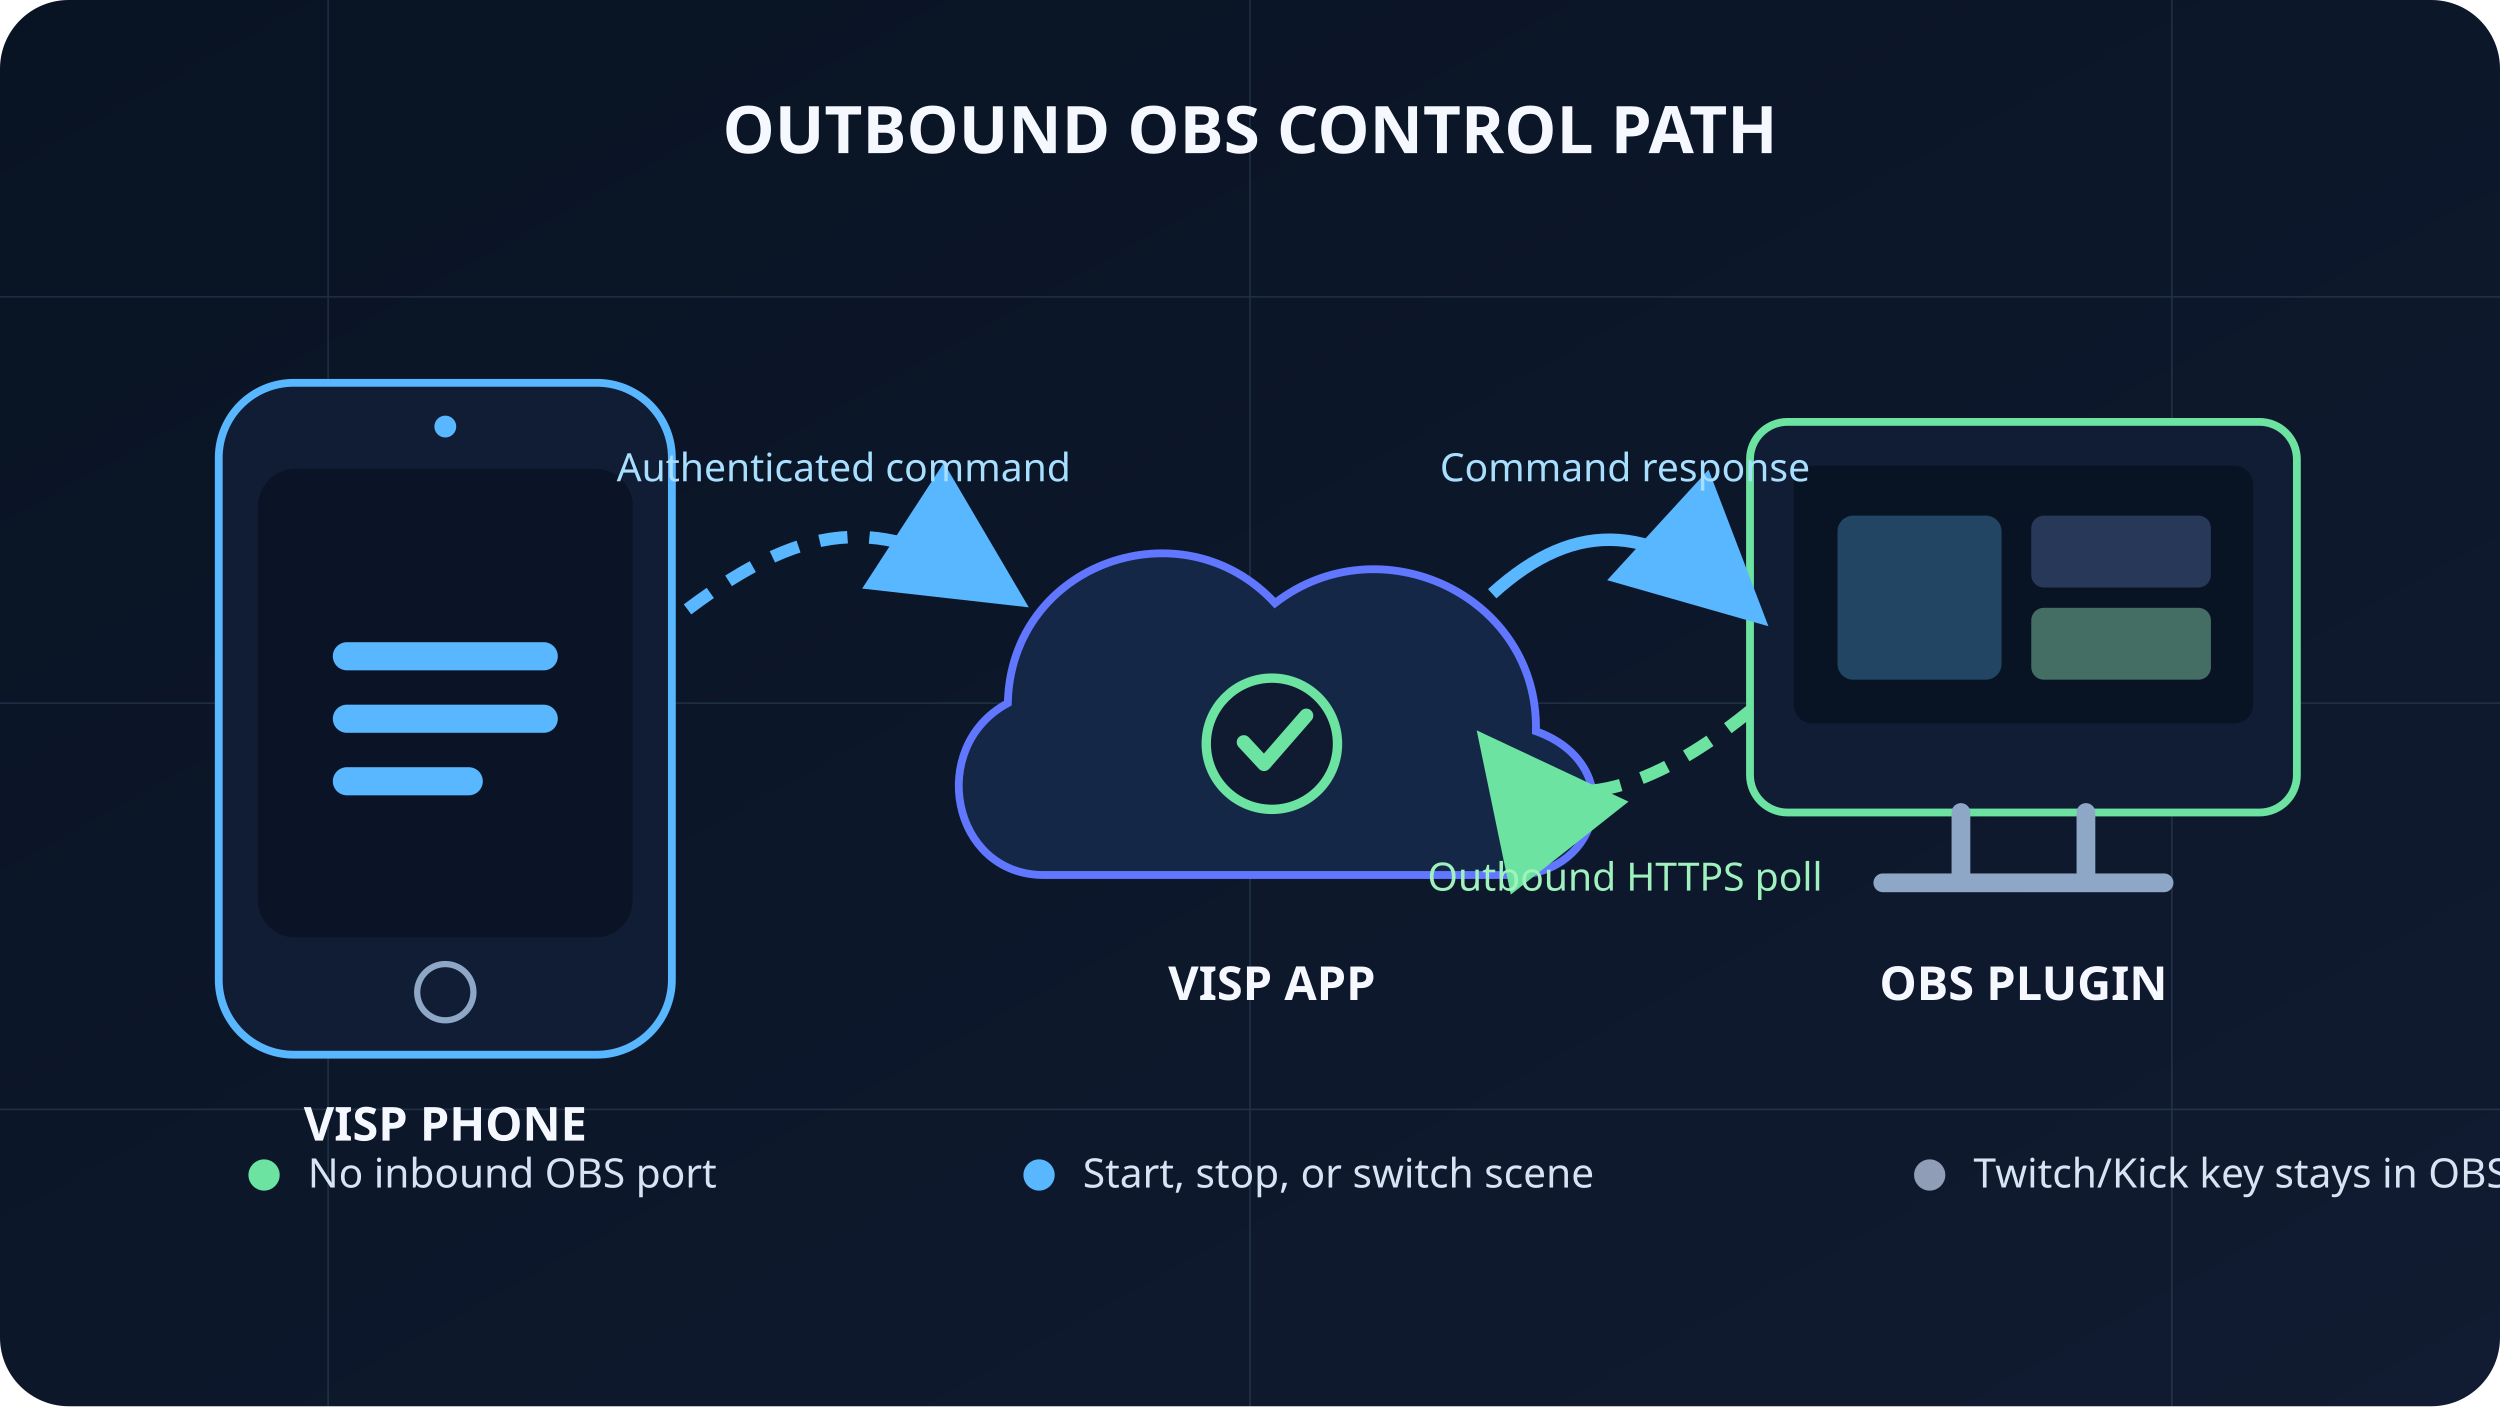
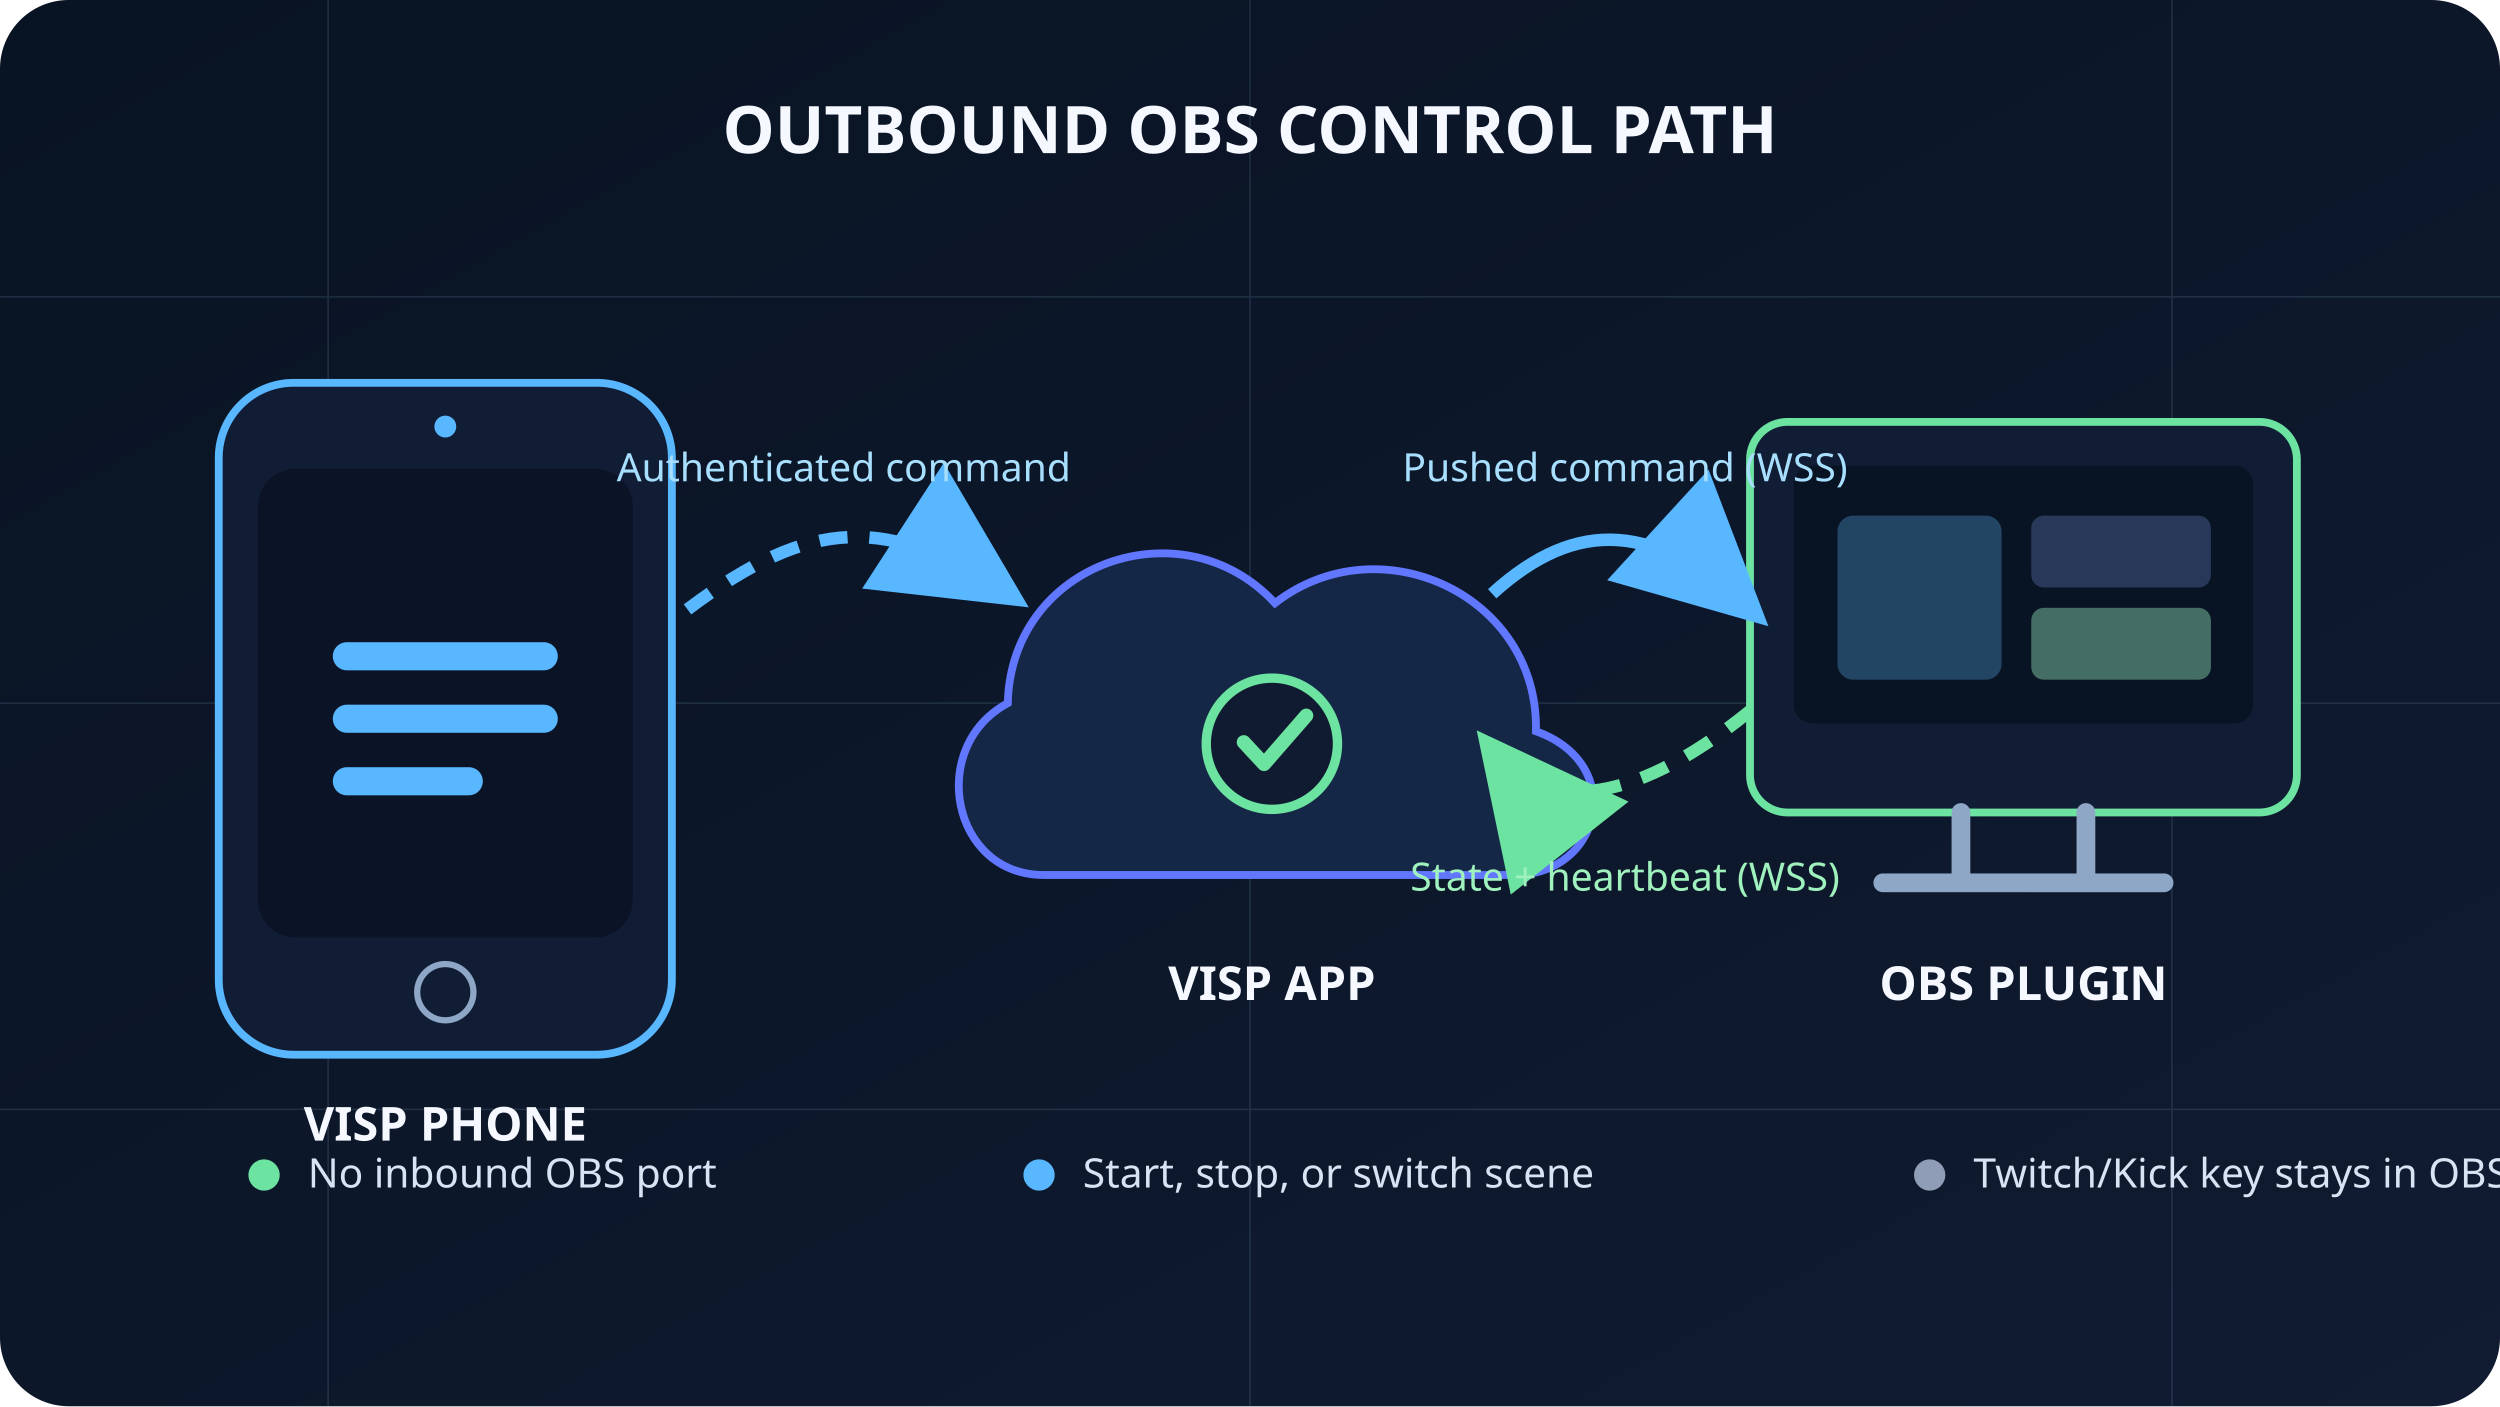
<svg xmlns="http://www.w3.org/2000/svg" width="1600" height="900" viewBox="0 0 1600 900" role="img" aria-labelledby="title desc">
  <defs>
    <linearGradient id="bg" x1="0" y1="0" x2="1" y2="1">
      <stop offset="0" stop-color="#081323" />
      <stop offset="1" stop-color="#111b31" />
    </linearGradient>
    <linearGradient id="blue" x1="0" y1="0" x2="1" y2="0">
      <stop offset="0" stop-color="#40c9ff" />
      <stop offset="1" stop-color="#6177ff" />
    </linearGradient>
    <filter id="glow">
      <feGaussianBlur stdDeviation="9" result="b" />
      <feMerge>
        <feMergeNode in="b" />
        <feMergeNode in="SourceGraphic" />
      </feMerge>
    </filter>
    <marker id="arrowBlue" markerWidth="12" markerHeight="12" refX="10" refY="6" orient="auto">
      <path d="M0 0 12 6 0 12Z" fill="#58b7ff" />
    </marker>
    <marker id="arrowGreen" markerWidth="12" markerHeight="12" refX="10" refY="6" orient="auto">
      <path d="M0 0 12 6 0 12Z" fill="#6ce3a1" />
    </marker>
  </defs>
  <rect width="1600" height="900" rx="44" fill="url(#bg)" />
  <g opacity=".16" stroke="#8bb9dc">
    <path d="M0 190H1600M0 450H1600M0 710H1600" />
    <path d="M210 0V900M800 0V900M1390 0V900" />
  </g>
  <text x="800" y="98" fill="#f5f8ff" font-family="system-ui,sans-serif" font-size="42" font-weight="700" text-anchor="middle">OUTBOUND OBS CONTROL PATH</text>
  <g transform="translate(140 245)">
    <rect width="290" height="430" rx="48" fill="#101d34" stroke="#58b7ff" stroke-width="5" />
    <rect x="25" y="55" width="240" height="300" rx="24" fill="#0b1427" />
    <circle cx="145" cy="28" r="7" fill="#58b7ff" />
    <circle cx="145" cy="390" r="18" fill="none" stroke="#8ea7c7" stroke-width="4" />
    <path d="M82 175h126M82 215h126M82 255h78" stroke="#58b7ff" stroke-width="18" stroke-linecap="round" />
    <text x="145" y="485" fill="#f5f8ff" font-family="system-ui,sans-serif" font-size="30" font-weight="700" text-anchor="middle">VISP PHONE</text>
  </g>
  <g transform="translate(640 270)">
    <path d="M115 290H28c-59 0-75-82-23-110 2-90 112-128 171-64 67-52 169-5 167 82 59 21 42 92-14 92Z" fill="#152747" stroke="#6177ff" stroke-width="5" />
    <path d="M96 206h156" stroke="url(#blue)" stroke-width="18" stroke-linecap="round" filter="url(#glow)" />
    <circle cx="174" cy="206" r="42" fill="#101b31" stroke="#6ce3a1" stroke-width="6" />
    <path d="m156 205 13 14 27-31" fill="none" stroke="#6ce3a1" stroke-width="9" stroke-linecap="round" stroke-linejoin="round" />
    <text x="174" y="370" fill="#f5f8ff" font-family="system-ui,sans-serif" font-size="30" font-weight="700" text-anchor="middle">VISP APP</text>
  </g>
  <g transform="translate(1120 270)">
    <rect width="350" height="250" rx="24" fill="#101d34" stroke="#6ce3a1" stroke-width="5" />
    <rect x="28" y="28" width="294" height="165" rx="12" fill="#081323" />
    <rect x="56" y="60" width="105" height="105" rx="10" fill="#214563" />
    <rect x="180" y="60" width="115" height="46" rx="8" fill="#273859" />
    <rect x="180" y="119" width="115" height="46" rx="8" fill="#446e63" />
    <path d="M135 250v45M215 250v45M85 295h180" stroke="#8ea7c7" stroke-width="12" stroke-linecap="round" />
    <text x="175" y="370" fill="#f5f8ff" font-family="system-ui,sans-serif" font-size="30" font-weight="700" text-anchor="middle">OBS PLUGIN</text>
  </g>
  <path d="M440 390C520 330 568 330 645 380" fill="none" stroke="#58b7ff" stroke-width="8" stroke-dasharray="18 14" marker-end="url(#arrowBlue)" />
  <text x="540" y="308" fill="#a8dfff" font-family="system-ui,sans-serif" font-size="25" text-anchor="middle">Authenticated command</text>
  <path d="M1120 455C1040 520 985 518 955 480" fill="none" stroke="#6ce3a1" stroke-width="8" stroke-dasharray="18 14" marker-end="url(#arrowGreen)" />
-   <text x="1040" y="570" fill="#9ff1bd" font-family="system-ui,sans-serif" font-size="25" text-anchor="middle">Outbound HTTPS poll</text>
+   <text x="1040" y="570" fill="#9ff1bd" font-family="system-ui,sans-serif" font-size="25" text-anchor="middle">State + heartbeat (WSS)</text>
  <path d="M955 380C1010 330 1060 335 1120 390" fill="none" stroke="#58b7ff" stroke-width="8" marker-end="url(#arrowBlue)" />
-   <text x="1040" y="308" fill="#a8dfff" font-family="system-ui,sans-serif" font-size="25" text-anchor="middle">Command response</text>
+   <text x="1040" y="308" fill="#a8dfff" font-family="system-ui,sans-serif" font-size="25" text-anchor="middle">Pushed command (WSS)</text>
  <g transform="translate(155 760)" font-family="system-ui,sans-serif" font-size="26">
    <circle cx="14" cy="-8" r="10" fill="#6ce3a1" />
    <text x="42" fill="#d7e4f4">No inbound OBS port</text>
    <circle cx="510" cy="-8" r="10" fill="#58b7ff" />
    <text x="538" fill="#d7e4f4">Start, stop, or switch scene</text>
    <circle cx="1080" cy="-8" r="10" fill="#8f9db6" />
    <text x="1108" fill="#d7e4f4">Twitch/Kick key stays in OBS</text>
  </g>
</svg>
